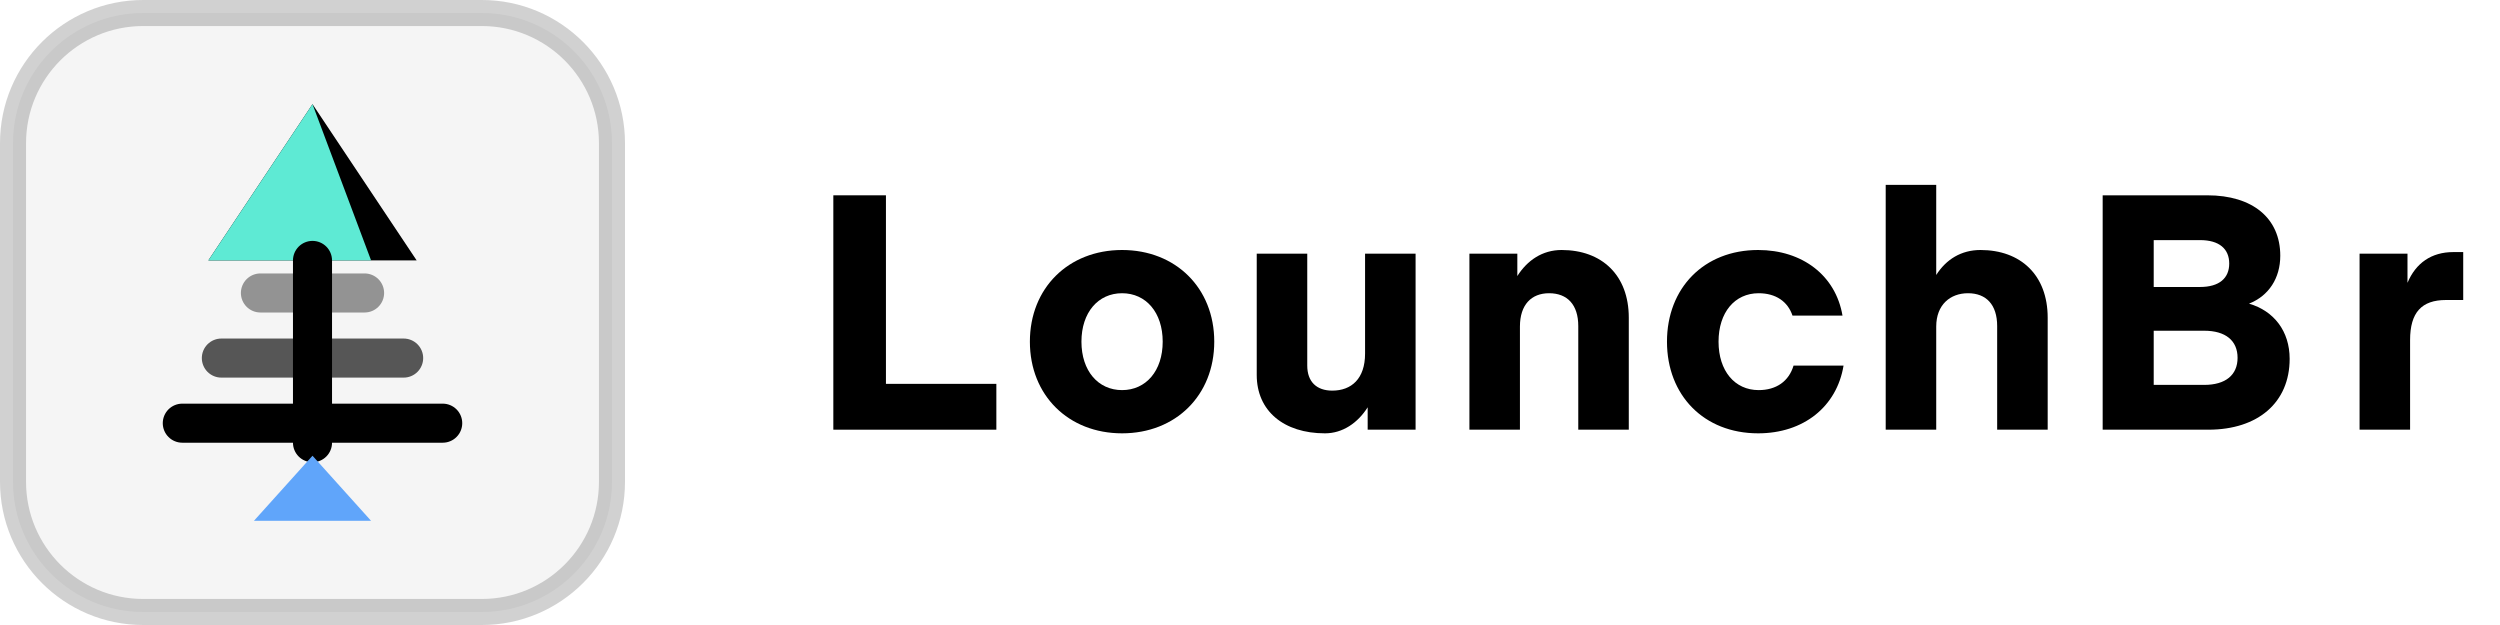
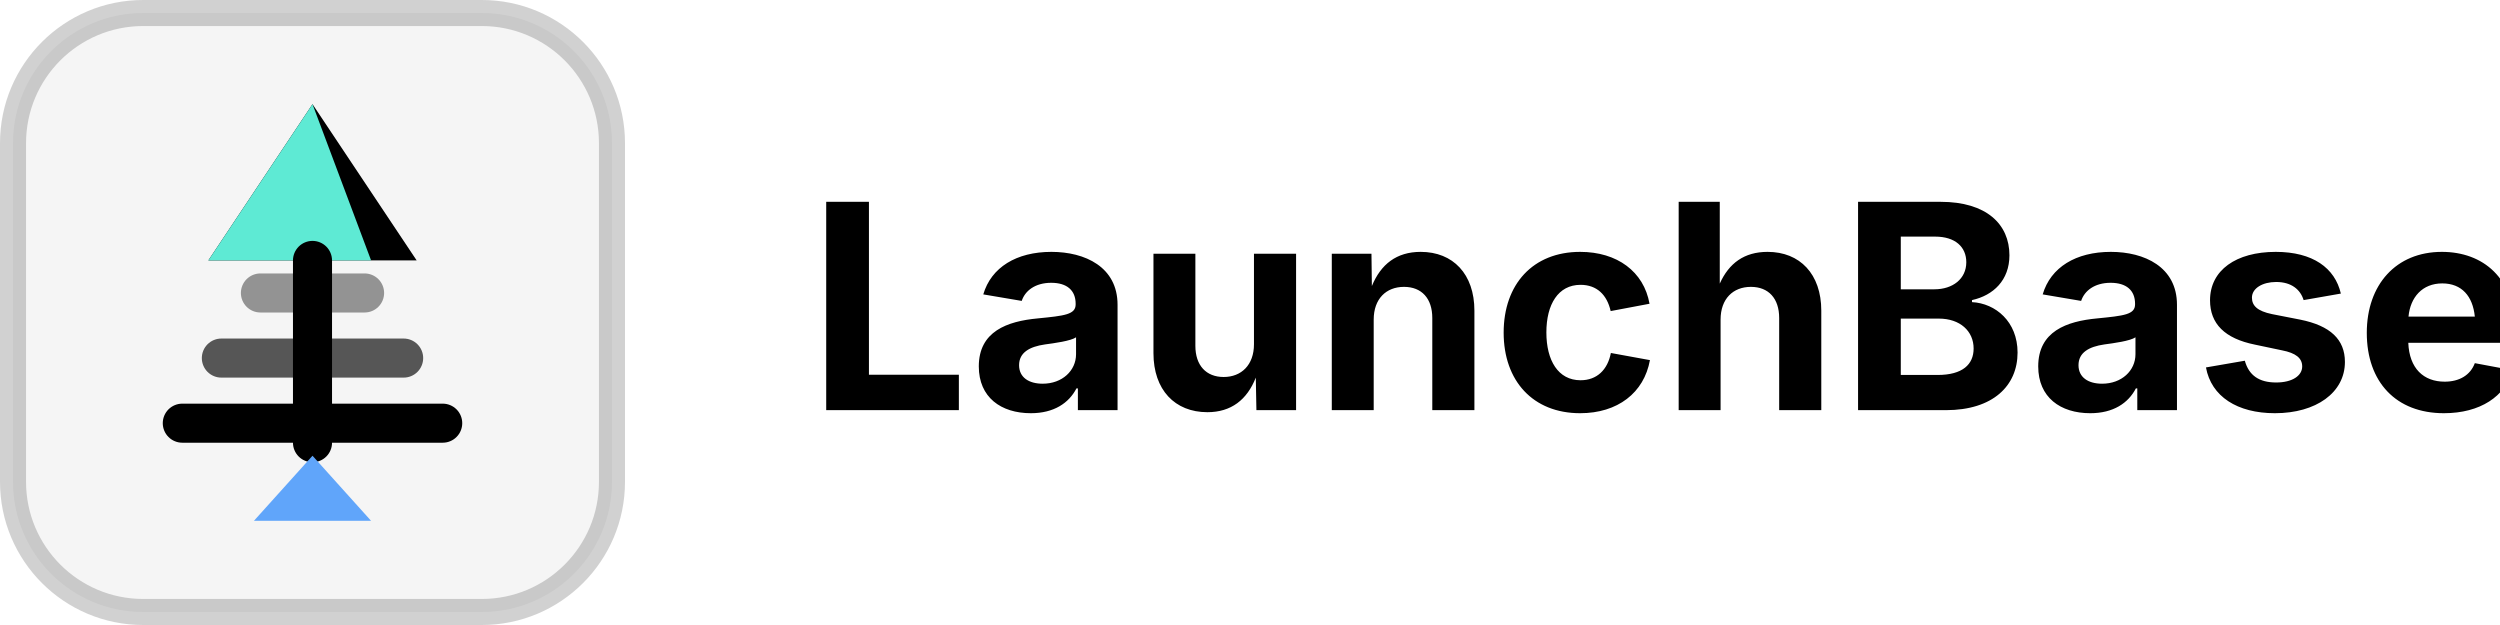
<svg xmlns="http://www.w3.org/2000/svg" width="192" height="48" viewBox="0 0 192 48" fill="none" role="img" aria-labelledby="launchbase-logo-title">
  <rect x="1" y="1" width="46" height="46" rx="10" fill="currentColor" fill-opacity="0.04" stroke="currentColor" stroke-opacity="0.18" stroke-width="2" />
  <path d="M14 32.5H34" stroke="currentColor" stroke-width="3" stroke-linecap="round" />
  <path d="M17 27.5H31" stroke="currentColor" stroke-opacity="0.65" stroke-width="3" stroke-linecap="round" />
  <path d="M20 22.5H28" stroke="currentColor" stroke-opacity="0.4" stroke-width="3" stroke-linecap="round" />
  <path d="M24 8L32 20H16L24 8Z" fill="currentColor" />
  <path d="M24 8L28.5 20H16L24 8Z" fill="#5EEAD4" />
  <path d="M24 20V34" stroke="currentColor" stroke-width="3" stroke-linecap="round" />
  <path d="M24 35L19.5 40H28.5L24 35Z" fill="#60A5FA" />
-   <path d="M64 33V15H68.04V29.48H76.52V33H64Z" fill="currentColor" />
-   <path d="M86.175 33.28C82.055 33.28 79.095 30.36 79.095 26.24C79.095 22.12 82.055 19.2 86.175 19.2C90.295 19.2 93.255 22.12 93.255 26.24C93.255 30.36 90.295 33.28 86.175 33.28ZM86.175 29.96C88.015 29.96 89.295 28.48 89.295 26.24C89.295 24 88.015 22.52 86.175 22.52C84.335 22.52 83.055 24 83.055 26.24C83.055 28.48 84.335 29.96 86.175 29.96Z" fill="currentColor" />
-   <path d="M101.757 33.28C98.597 33.28 96.517 31.56 96.517 28.8V19.48H100.397V28.08C100.397 29.32 101.117 30 102.317 30C103.797 30 104.837 29.08 104.837 27.16V19.48H108.717V33H105.037V31.28C104.277 32.48 103.117 33.28 101.757 33.28Z" fill="currentColor" />
-   <path d="M112.851 33V19.48H116.531V21.2C117.291 20 118.451 19.2 119.931 19.2C123.011 19.2 125.091 21.12 125.091 24.4V33H121.211V25.04C121.211 23.4 120.371 22.52 118.971 22.52C117.611 22.52 116.731 23.4 116.731 25.08V33H112.851Z" fill="currentColor" />
-   <path d="M135.024 33.28C130.864 33.28 128.024 30.36 128.024 26.24C128.024 22.12 130.864 19.2 135.024 19.2C138.424 19.2 140.984 21.16 141.504 24.24H137.664C137.304 23.16 136.384 22.52 135.064 22.52C133.224 22.52 131.984 24 131.984 26.24C131.984 28.48 133.224 29.96 135.064 29.96C136.424 29.96 137.384 29.28 137.744 28.08H141.584C141.064 31.24 138.504 33.28 135.024 33.28Z" fill="currentColor" />
-   <path d="M144.822 33V14.2H148.702V21.12C149.462 19.92 150.622 19.2 152.102 19.2C155.182 19.2 157.262 21.12 157.262 24.4V33H153.382V25.04C153.382 23.4 152.542 22.52 151.142 22.52C149.782 22.52 148.702 23.4 148.702 25.08V33H144.822Z" fill="currentColor" />
-   <path d="M161.485 33V15H169.525C173.005 15 175.125 16.76 175.125 19.64C175.125 21.36 174.245 22.72 172.725 23.32C174.645 23.88 175.845 25.44 175.845 27.56C175.845 30.92 173.405 33 169.605 33H161.485ZM165.405 22.04H168.965C170.445 22.04 171.205 21.36 171.205 20.24C171.205 19.12 170.445 18.44 168.965 18.44H165.405V22.04ZM165.405 29.56H169.285C170.925 29.56 171.845 28.8 171.845 27.48C171.845 26.16 170.925 25.4 169.285 25.4H165.405V29.56Z" fill="currentColor" />
-   <path d="M181.215 33V19.48H184.895V21.72C185.535 20.2 186.735 19.36 188.415 19.36H189.175V23.04H187.855C185.975 23.04 185.095 24 185.095 26.12V33H181.215Z" fill="currentColor" />
+   <text x="62" y="31.5" fill="currentColor" font-family="Geist, ui-sans-serif, system-ui, -apple-system, BlinkMacSystemFont, 'Segoe UI', sans-serif" font-size="22" font-weight="650" letter-spacing="0">LaunchBase</text>
</svg>
